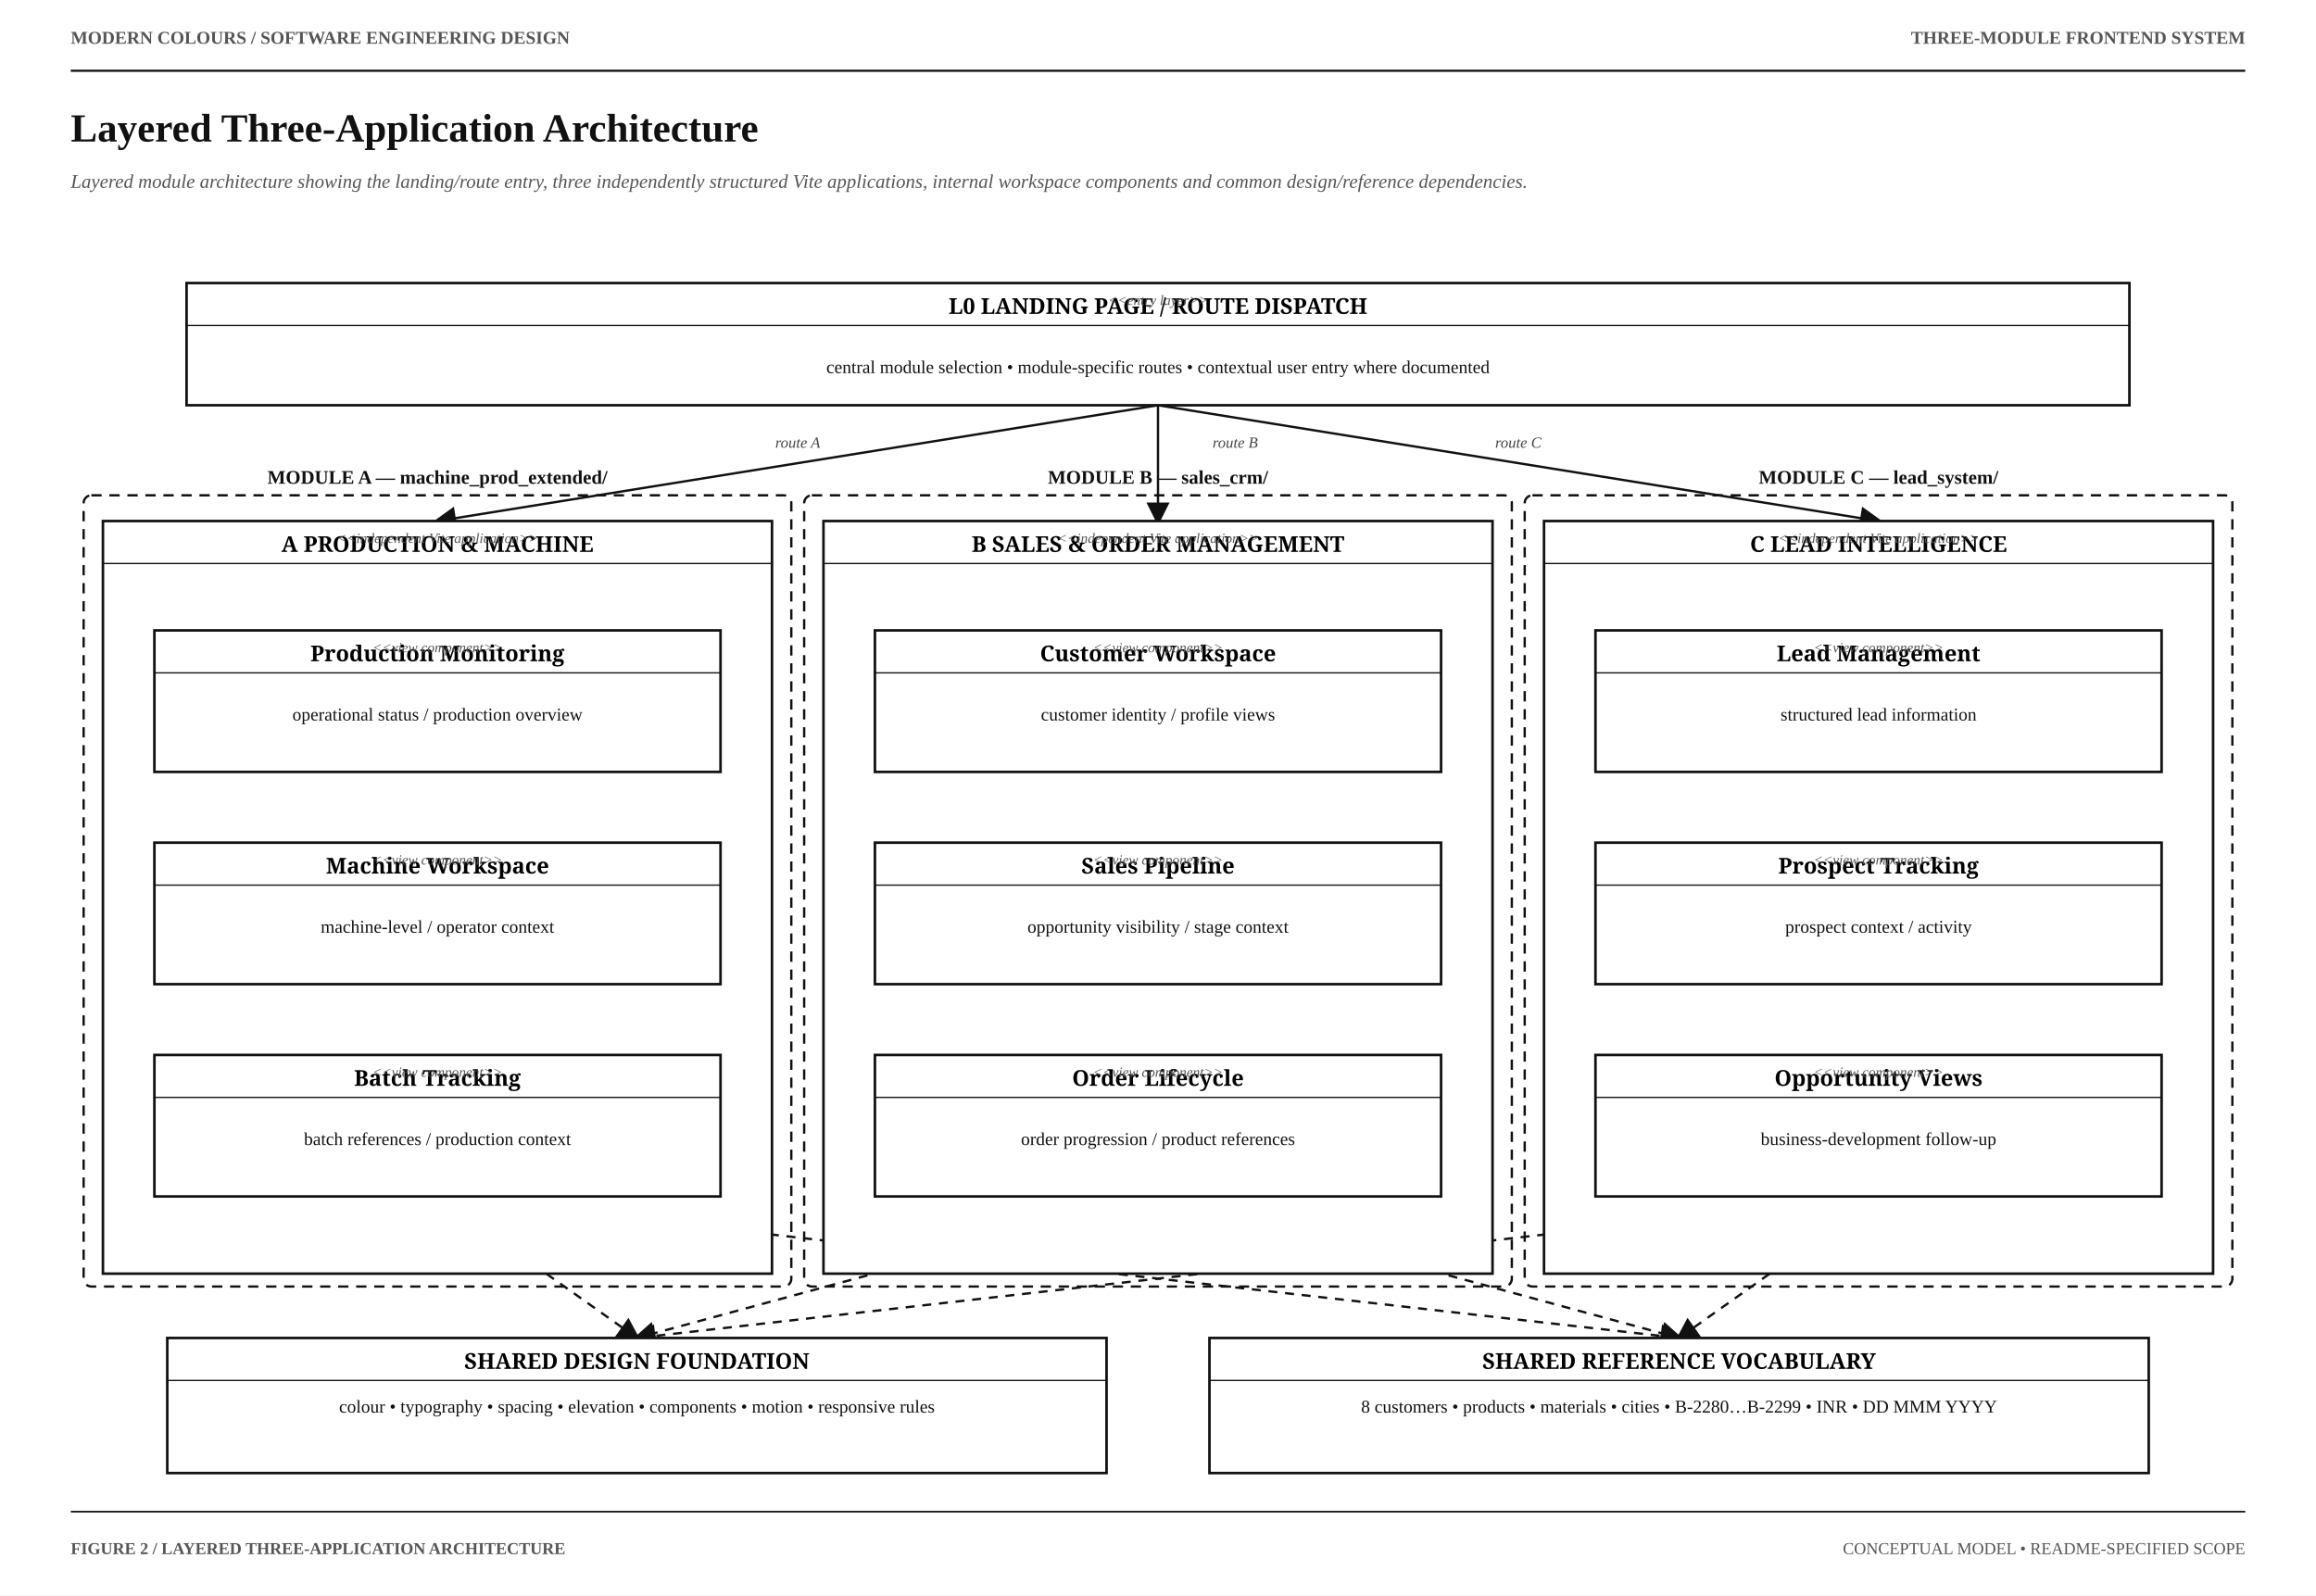
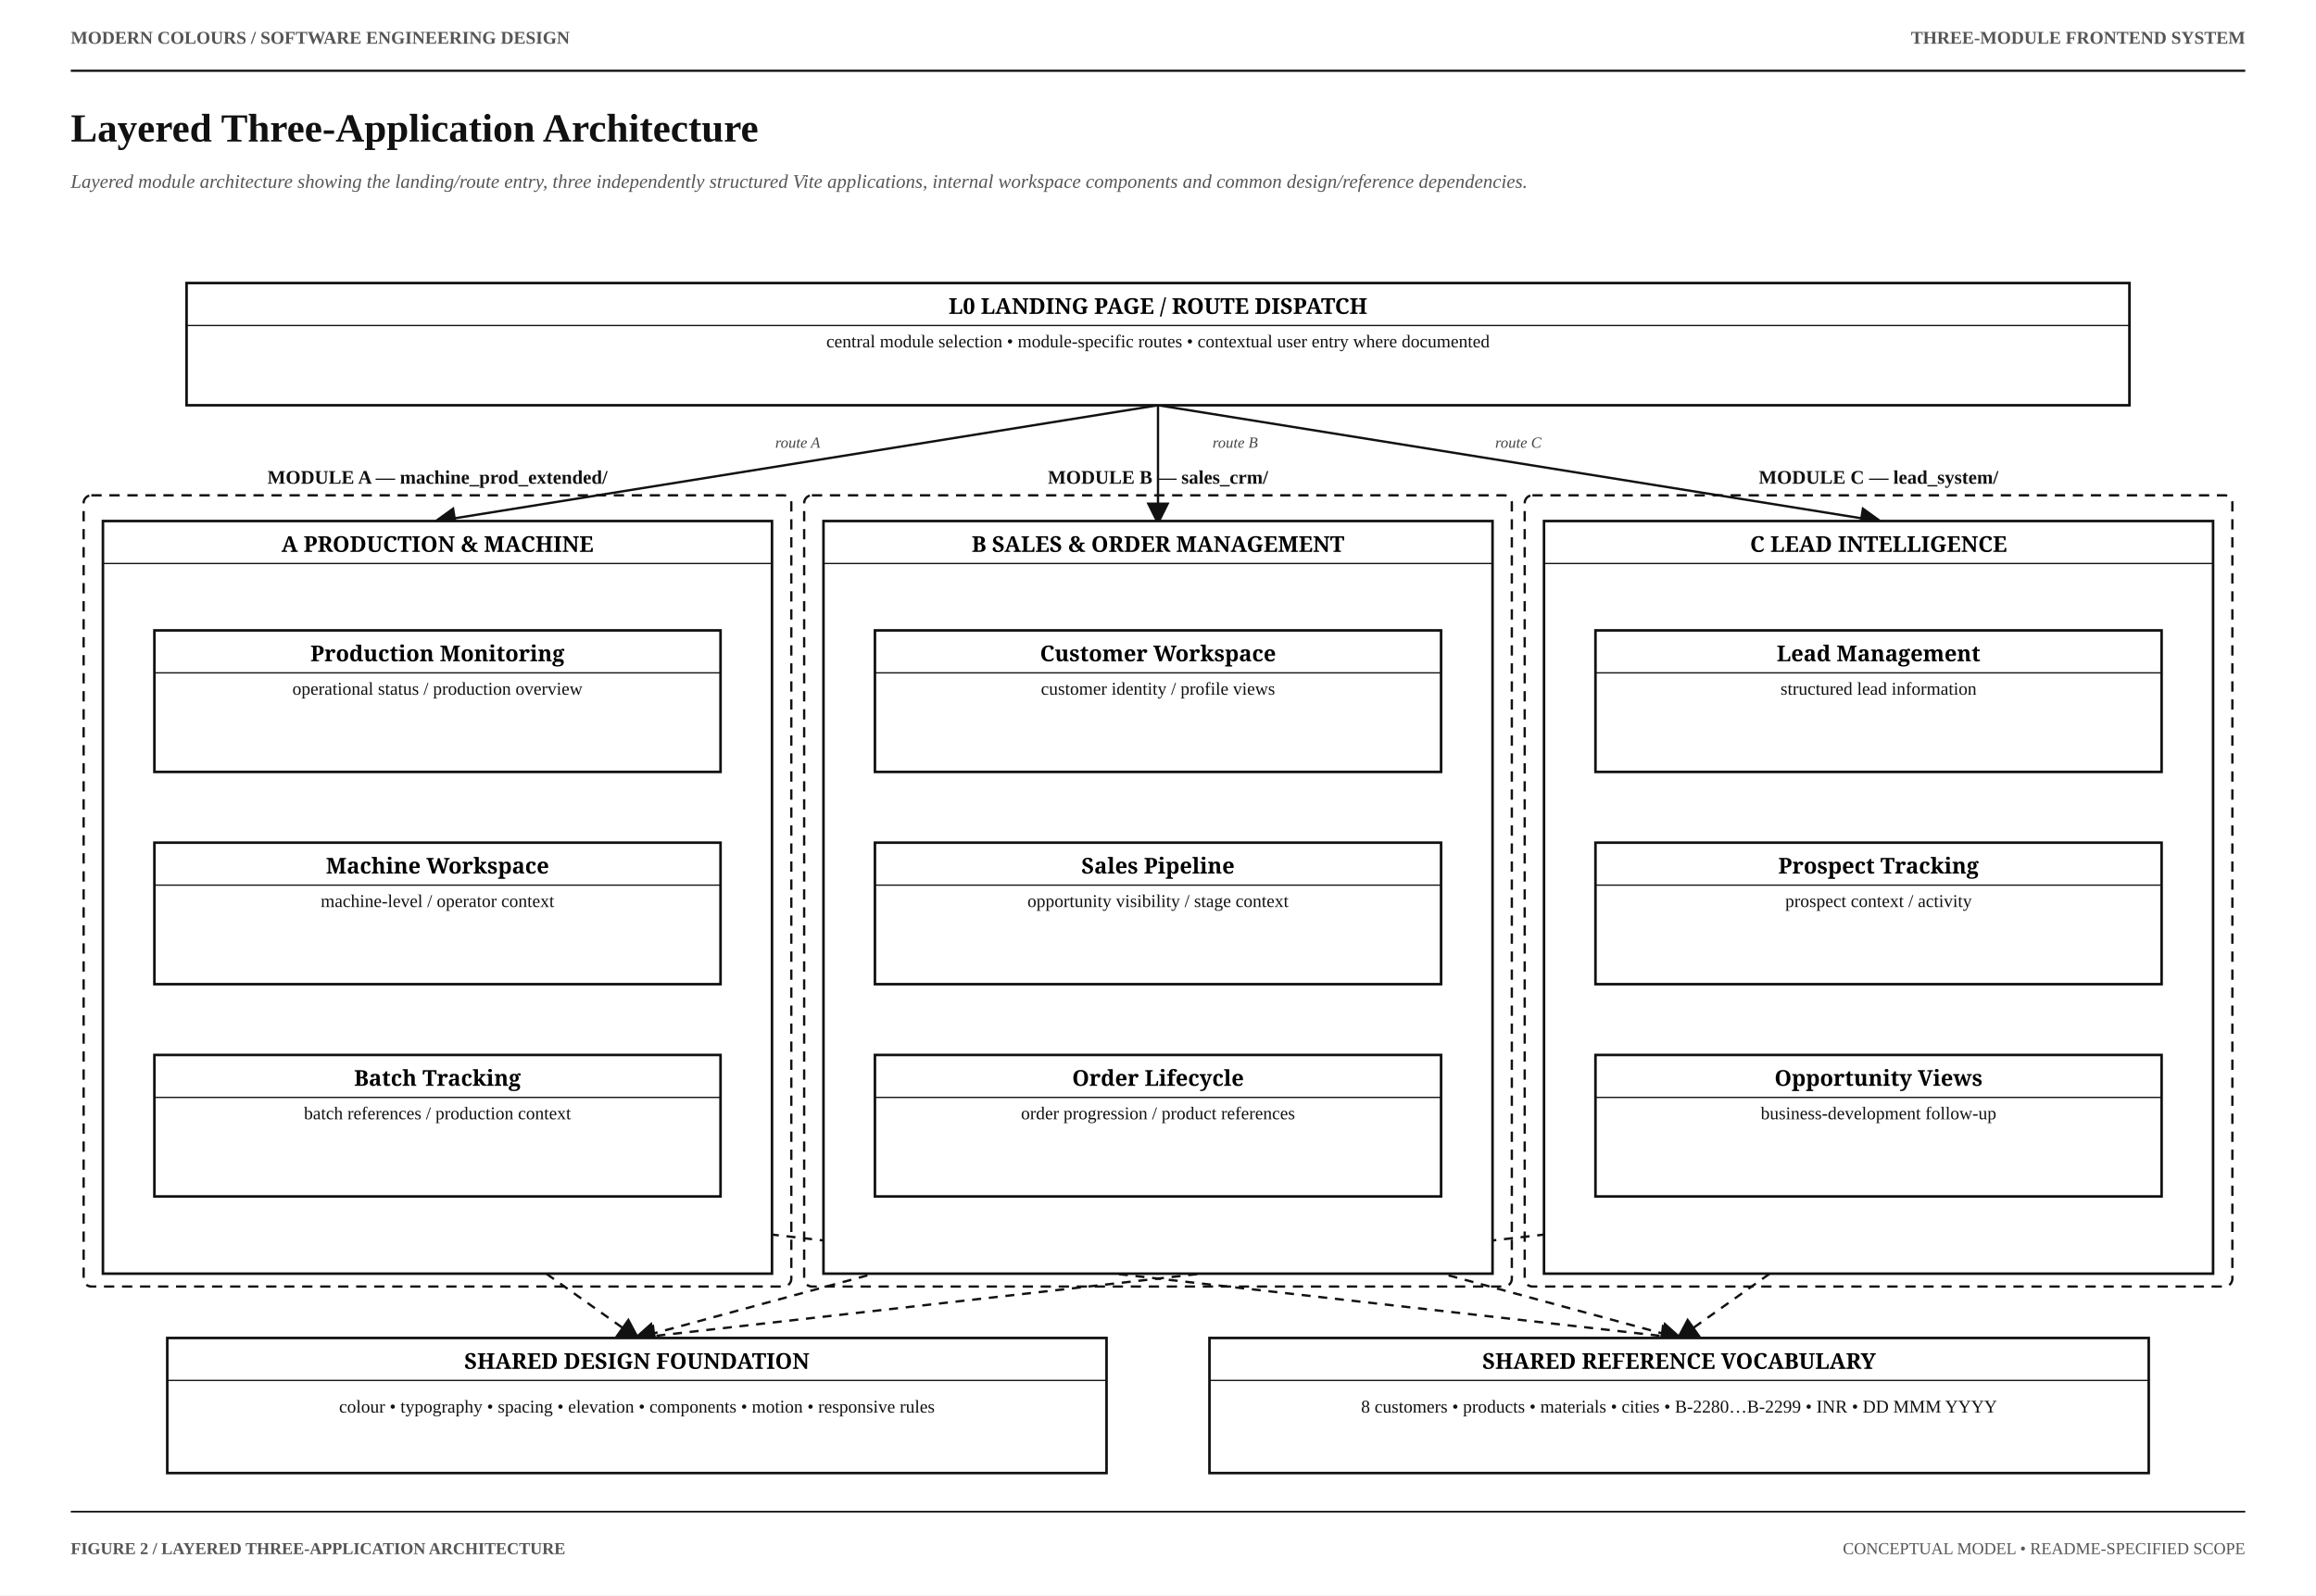
<svg xmlns="http://www.w3.org/2000/svg" width="100%" viewBox="0 0 1800 1240" role="img" aria-labelledby="ti de">
  <defs>
    <marker id="a" markerWidth="10" markerHeight="10" refX="8" refY="5" orient="auto">
      <path d="M0 0L10 5L0 10Z" fill="#111" />
    </marker>
  </defs>
  <rect width="1800" height="1240" fill="#fff" />
  <text x="55" y="34" text-anchor="start" font-family="Georgia,'Times New Roman',serif" font-size="14" font-weight="700" fill="#555">MODERN COLOURS / SOFTWARE ENGINEERING DESIGN</text>
  <text x="1745" y="34" text-anchor="end" font-family="Georgia,'Times New Roman',serif" font-size="14" font-weight="700" fill="#555">THREE-MODULE FRONTEND SYSTEM</text>
  <path d="M55 55H1745" stroke="#111" stroke-width="1.7" />
  <text x="55" y="110" text-anchor="start" font-family="Georgia,'Times New Roman',serif" font-size="31" font-weight="700" fill="#111">Layered Three-Application Architecture</text>
  <text x="55" y="146" text-anchor="start" font-family="Georgia,'Times New Roman',serif" font-size="15" font-weight="400" fill="#555" font-style="italic">Layered module architecture showing the landing/route entry, three independently structured Vite applications, internal workspace components and common design/reference dependencies.</text>
  <rect x="65" y="385" width="550" height="615" rx="6" fill="none" stroke="#111" stroke-width="1.8" stroke-dasharray="8 6" />
  <text x="340" y="376" text-anchor="middle" font-family="Georgia,'Times New Roman',serif" font-size="15" font-weight="700" fill="#111">MODULE A — machine_prod_extended/</text>
  <rect x="625" y="385" width="550" height="615" rx="6" fill="none" stroke="#111" stroke-width="1.8" stroke-dasharray="8 6" />
  <text x="900" y="376" text-anchor="middle" font-family="Georgia,'Times New Roman',serif" font-size="15" font-weight="700" fill="#111">MODULE B — sales_crm/</text>
  <rect x="1185" y="385" width="550" height="615" rx="6" fill="none" stroke="#111" stroke-width="1.8" stroke-dasharray="8 6" />
  <text x="1460" y="376" text-anchor="middle" font-family="Georgia,'Times New Roman',serif" font-size="15" font-weight="700" fill="#111">MODULE C — lead_system/</text>
  <path d="M900 315 L340 405" fill="none" stroke="#111" stroke-width="1.8" marker-end="url(#a)" />
  <rect x="582.5" y="334" width="75" height="18" fill="#fff" />
  <text x="620" y="348" text-anchor="middle" font-family="Georgia,'Times New Roman',serif" font-size="12" font-weight="400" fill="#444" font-style="italic">route A</text>
  <path d="M900 315 L900 405" fill="none" stroke="#111" stroke-width="1.8" marker-end="url(#a)" />
  <rect x="922.5" y="334" width="75" height="18" fill="#fff" />
  <text x="960" y="348" text-anchor="middle" font-family="Georgia,'Times New Roman',serif" font-size="12" font-weight="400" fill="#444" font-style="italic">route B</text>
  <path d="M900 315 L1460 405" fill="none" stroke="#111" stroke-width="1.8" marker-end="url(#a)" />
  <rect x="1142.5" y="334" width="75" height="18" fill="#fff" />
  <text x="1180" y="348" text-anchor="middle" font-family="Georgia,'Times New Roman',serif" font-size="12" font-weight="400" fill="#444" font-style="italic">route C</text>
  <path d="M340 930 L495 1040" fill="none" stroke="#111" stroke-width="1.8" stroke-dasharray="7 6" marker-end="url(#a)" />
  <rect x="372" y="959" width="91" height="18" fill="#fff" />
  <text x="417.5" y="973" text-anchor="middle" font-family="Georgia,'Times New Roman',serif" font-size="12" font-weight="400" fill="#444" font-style="italic">design tokens</text>
  <path d="M900 930 L495 1040" fill="none" stroke="#111" stroke-width="1.8" stroke-dasharray="7 6" marker-end="url(#a)" />
  <rect x="652" y="959" width="91" height="18" fill="#fff" />
  <text x="697.5" y="973" text-anchor="middle" font-family="Georgia,'Times New Roman',serif" font-size="12" font-weight="400" fill="#444" font-style="italic">design tokens</text>
  <path d="M1460 930 L495 1040" fill="none" stroke="#111" stroke-width="1.8" stroke-dasharray="7 6" marker-end="url(#a)" />
  <rect x="932" y="959" width="91" height="18" fill="#fff" />
  <text x="977.5" y="973" text-anchor="middle" font-family="Georgia,'Times New Roman',serif" font-size="12" font-weight="400" fill="#444" font-style="italic">design tokens</text>
  <path d="M340 930 L1305 1040" fill="none" stroke="#111" stroke-width="1.8" stroke-dasharray="7 6" marker-end="url(#a)" />
  <rect x="784" y="959" width="77" height="18" fill="#fff" />
  <text x="822.5" y="973" text-anchor="middle" font-family="Georgia,'Times New Roman',serif" font-size="12" font-weight="400" fill="#444" font-style="italic">conventions</text>
  <path d="M900 930 L1305 1040" fill="none" stroke="#111" stroke-width="1.8" stroke-dasharray="7 6" marker-end="url(#a)" />
  <rect x="1064" y="959" width="77" height="18" fill="#fff" />
  <text x="1102.5" y="973" text-anchor="middle" font-family="Georgia,'Times New Roman',serif" font-size="12" font-weight="400" fill="#444" font-style="italic">conventions</text>
  <path d="M1460 930 L1305 1040" fill="none" stroke="#111" stroke-width="1.8" stroke-dasharray="7 6" marker-end="url(#a)" />
  <rect x="1344" y="959" width="77" height="18" fill="#fff" />
  <text x="1382.5" y="973" text-anchor="middle" font-family="Georgia,'Times New Roman',serif" font-size="12" font-weight="400" fill="#444" font-style="italic">conventions</text>
  <rect x="145" y="220" width="1510" height="95" fill="#fff" stroke="#111" stroke-width="2" />
  <line x1="145" y1="253" x2="1655" y2="253" stroke="#111" />
  <text x="900" y="244" text-anchor="middle" font-family="Georgia" font-size="17" font-weight="700">L0  LANDING PAGE / ROUTE DISPATCH</text>
-   <text x="900" y="237" text-anchor="middle" font-family="Georgia,'Times New Roman',serif" font-size="11" font-weight="400" fill="#555" font-style="italic">&lt;&lt;entry layer&gt;&gt;</text>
-   <text x="900" y="290" text-anchor="middle" font-family="Georgia,'Times New Roman',serif" font-size="14" font-weight="400" fill="#111">central module selection • module-specific routes • contextual user entry where documented</text>
+   <text x="900" y="270" text-anchor="middle" font-family="Georgia,'Times New Roman',serif" font-size="14" font-weight="400" fill="#111">central module selection • module-specific routes • contextual user entry where documented</text>
  <rect x="80" y="405" width="520" height="585" fill="#fff" stroke="#111" stroke-width="2" />
  <line x1="80" y1="438" x2="600" y2="438" stroke="#111" />
  <text x="340" y="429" text-anchor="middle" font-family="Georgia" font-size="17" font-weight="700">A  PRODUCTION &amp; MACHINE</text>
-   <text x="340" y="422" text-anchor="middle" font-family="Georgia,'Times New Roman',serif" font-size="11" font-weight="400" fill="#555" font-style="italic">&lt;&lt;independent Vite application&gt;&gt;</text>
  <rect x="640" y="405" width="520" height="585" fill="#fff" stroke="#111" stroke-width="2" />
  <line x1="640" y1="438" x2="1160" y2="438" stroke="#111" />
  <text x="900" y="429" text-anchor="middle" font-family="Georgia" font-size="17" font-weight="700">B  SALES &amp; ORDER MANAGEMENT</text>
-   <text x="900" y="422" text-anchor="middle" font-family="Georgia,'Times New Roman',serif" font-size="11" font-weight="400" fill="#555" font-style="italic">&lt;&lt;independent Vite application&gt;&gt;</text>
  <rect x="1200" y="405" width="520" height="585" fill="#fff" stroke="#111" stroke-width="2" />
  <line x1="1200" y1="438" x2="1720" y2="438" stroke="#111" />
  <text x="1460" y="429" text-anchor="middle" font-family="Georgia" font-size="17" font-weight="700">C  LEAD INTELLIGENCE</text>
-   <text x="1460" y="422" text-anchor="middle" font-family="Georgia,'Times New Roman',serif" font-size="11" font-weight="400" fill="#555" font-style="italic">&lt;&lt;independent Vite application&gt;&gt;</text>
  <rect x="120" y="490" width="440" height="110" fill="#fff" stroke="#111" stroke-width="2" />
  <line x1="120" y1="523" x2="560" y2="523" stroke="#111" />
  <text x="340" y="514" text-anchor="middle" font-family="Georgia" font-size="17" font-weight="700">Production Monitoring</text>
-   <text x="340" y="507" text-anchor="middle" font-family="Georgia,'Times New Roman',serif" font-size="11" font-weight="400" fill="#555" font-style="italic">&lt;&lt;view component&gt;&gt;</text>
-   <text x="340" y="560" text-anchor="middle" font-family="Georgia,'Times New Roman',serif" font-size="14" font-weight="400" fill="#111">operational status / production overview</text>
+   <text x="340" y="540" text-anchor="middle" font-family="Georgia,'Times New Roman',serif" font-size="14" font-weight="400" fill="#111">operational status / production overview</text>
  <rect x="120" y="655" width="440" height="110" fill="#fff" stroke="#111" stroke-width="2" />
  <line x1="120" y1="688" x2="560" y2="688" stroke="#111" />
  <text x="340" y="679" text-anchor="middle" font-family="Georgia" font-size="17" font-weight="700">Machine Workspace</text>
-   <text x="340" y="672" text-anchor="middle" font-family="Georgia,'Times New Roman',serif" font-size="11" font-weight="400" fill="#555" font-style="italic">&lt;&lt;view component&gt;&gt;</text>
-   <text x="340" y="725" text-anchor="middle" font-family="Georgia,'Times New Roman',serif" font-size="14" font-weight="400" fill="#111">machine-level / operator context</text>
+   <text x="340" y="705" text-anchor="middle" font-family="Georgia,'Times New Roman',serif" font-size="14" font-weight="400" fill="#111">machine-level / operator context</text>
  <rect x="120" y="820" width="440" height="110" fill="#fff" stroke="#111" stroke-width="2" />
  <line x1="120" y1="853" x2="560" y2="853" stroke="#111" />
  <text x="340" y="844" text-anchor="middle" font-family="Georgia" font-size="17" font-weight="700">Batch Tracking</text>
-   <text x="340" y="837" text-anchor="middle" font-family="Georgia,'Times New Roman',serif" font-size="11" font-weight="400" fill="#555" font-style="italic">&lt;&lt;view component&gt;&gt;</text>
-   <text x="340" y="890" text-anchor="middle" font-family="Georgia,'Times New Roman',serif" font-size="14" font-weight="400" fill="#111">batch references / production context</text>
+   <text x="340" y="870" text-anchor="middle" font-family="Georgia,'Times New Roman',serif" font-size="14" font-weight="400" fill="#111">batch references / production context</text>
  <rect x="680" y="490" width="440" height="110" fill="#fff" stroke="#111" stroke-width="2" />
  <line x1="680" y1="523" x2="1120" y2="523" stroke="#111" />
  <text x="900" y="514" text-anchor="middle" font-family="Georgia" font-size="17" font-weight="700">Customer Workspace</text>
-   <text x="900" y="507" text-anchor="middle" font-family="Georgia,'Times New Roman',serif" font-size="11" font-weight="400" fill="#555" font-style="italic">&lt;&lt;view component&gt;&gt;</text>
-   <text x="900" y="560" text-anchor="middle" font-family="Georgia,'Times New Roman',serif" font-size="14" font-weight="400" fill="#111">customer identity / profile views</text>
+   <text x="900" y="540" text-anchor="middle" font-family="Georgia,'Times New Roman',serif" font-size="14" font-weight="400" fill="#111">customer identity / profile views</text>
  <rect x="680" y="655" width="440" height="110" fill="#fff" stroke="#111" stroke-width="2" />
  <line x1="680" y1="688" x2="1120" y2="688" stroke="#111" />
  <text x="900" y="679" text-anchor="middle" font-family="Georgia" font-size="17" font-weight="700">Sales Pipeline</text>
-   <text x="900" y="672" text-anchor="middle" font-family="Georgia,'Times New Roman',serif" font-size="11" font-weight="400" fill="#555" font-style="italic">&lt;&lt;view component&gt;&gt;</text>
-   <text x="900" y="725" text-anchor="middle" font-family="Georgia,'Times New Roman',serif" font-size="14" font-weight="400" fill="#111">opportunity visibility / stage context</text>
+   <text x="900" y="705" text-anchor="middle" font-family="Georgia,'Times New Roman',serif" font-size="14" font-weight="400" fill="#111">opportunity visibility / stage context</text>
  <rect x="680" y="820" width="440" height="110" fill="#fff" stroke="#111" stroke-width="2" />
  <line x1="680" y1="853" x2="1120" y2="853" stroke="#111" />
  <text x="900" y="844" text-anchor="middle" font-family="Georgia" font-size="17" font-weight="700">Order Lifecycle</text>
-   <text x="900" y="837" text-anchor="middle" font-family="Georgia,'Times New Roman',serif" font-size="11" font-weight="400" fill="#555" font-style="italic">&lt;&lt;view component&gt;&gt;</text>
-   <text x="900" y="890" text-anchor="middle" font-family="Georgia,'Times New Roman',serif" font-size="14" font-weight="400" fill="#111">order progression / product references</text>
+   <text x="900" y="870" text-anchor="middle" font-family="Georgia,'Times New Roman',serif" font-size="14" font-weight="400" fill="#111">order progression / product references</text>
  <rect x="1240" y="490" width="440" height="110" fill="#fff" stroke="#111" stroke-width="2" />
  <line x1="1240" y1="523" x2="1680" y2="523" stroke="#111" />
  <text x="1460" y="514" text-anchor="middle" font-family="Georgia" font-size="17" font-weight="700">Lead Management</text>
-   <text x="1460" y="507" text-anchor="middle" font-family="Georgia,'Times New Roman',serif" font-size="11" font-weight="400" fill="#555" font-style="italic">&lt;&lt;view component&gt;&gt;</text>
-   <text x="1460" y="560" text-anchor="middle" font-family="Georgia,'Times New Roman',serif" font-size="14" font-weight="400" fill="#111">structured lead information</text>
+   <text x="1460" y="540" text-anchor="middle" font-family="Georgia,'Times New Roman',serif" font-size="14" font-weight="400" fill="#111">structured lead information</text>
  <rect x="1240" y="655" width="440" height="110" fill="#fff" stroke="#111" stroke-width="2" />
  <line x1="1240" y1="688" x2="1680" y2="688" stroke="#111" />
  <text x="1460" y="679" text-anchor="middle" font-family="Georgia" font-size="17" font-weight="700">Prospect Tracking</text>
-   <text x="1460" y="672" text-anchor="middle" font-family="Georgia,'Times New Roman',serif" font-size="11" font-weight="400" fill="#555" font-style="italic">&lt;&lt;view component&gt;&gt;</text>
-   <text x="1460" y="725" text-anchor="middle" font-family="Georgia,'Times New Roman',serif" font-size="14" font-weight="400" fill="#111">prospect context / activity</text>
+   <text x="1460" y="705" text-anchor="middle" font-family="Georgia,'Times New Roman',serif" font-size="14" font-weight="400" fill="#111">prospect context / activity</text>
  <rect x="1240" y="820" width="440" height="110" fill="#fff" stroke="#111" stroke-width="2" />
  <line x1="1240" y1="853" x2="1680" y2="853" stroke="#111" />
  <text x="1460" y="844" text-anchor="middle" font-family="Georgia" font-size="17" font-weight="700">Opportunity Views</text>
-   <text x="1460" y="837" text-anchor="middle" font-family="Georgia,'Times New Roman',serif" font-size="11" font-weight="400" fill="#555" font-style="italic">&lt;&lt;view component&gt;&gt;</text>
-   <text x="1460" y="890" text-anchor="middle" font-family="Georgia,'Times New Roman',serif" font-size="14" font-weight="400" fill="#111">business-development follow-up</text>
+   <text x="1460" y="870" text-anchor="middle" font-family="Georgia,'Times New Roman',serif" font-size="14" font-weight="400" fill="#111">business-development follow-up</text>
  <rect x="130" y="1040" width="730" height="105" fill="#fff" stroke="#111" stroke-width="2" />
  <line x1="130" y1="1073" x2="860" y2="1073" stroke="#111" />
  <text x="495" y="1064" text-anchor="middle" font-family="Georgia" font-size="17" font-weight="700">SHARED DESIGN FOUNDATION</text>
  <text x="495" y="1098" text-anchor="middle" font-family="Georgia,'Times New Roman',serif" font-size="14" font-weight="400" fill="#111">colour • typography • spacing • elevation • components • motion • responsive rules</text>
  <rect x="940" y="1040" width="730" height="105" fill="#fff" stroke="#111" stroke-width="2" />
  <line x1="940" y1="1073" x2="1670" y2="1073" stroke="#111" />
  <text x="1305" y="1064" text-anchor="middle" font-family="Georgia" font-size="17" font-weight="700">SHARED REFERENCE VOCABULARY</text>
  <text x="1305" y="1098" text-anchor="middle" font-family="Georgia,'Times New Roman',serif" font-size="14" font-weight="400" fill="#111">8 customers • products • materials • cities • B-2280…B-2299 • INR • DD MMM YYYY</text>
  <path d="M55 1175H1745" stroke="#111" stroke-width="1.3" />
  <text x="55" y="1208" text-anchor="start" font-family="Georgia,'Times New Roman',serif" font-size="13" font-weight="700" fill="#555">FIGURE 2 / LAYERED THREE-APPLICATION ARCHITECTURE</text>
  <text x="1745" y="1208" text-anchor="end" font-family="Georgia,'Times New Roman',serif" font-size="13" font-weight="400" fill="#555">CONCEPTUAL MODEL • README-SPECIFIED SCOPE</text>
</svg>
